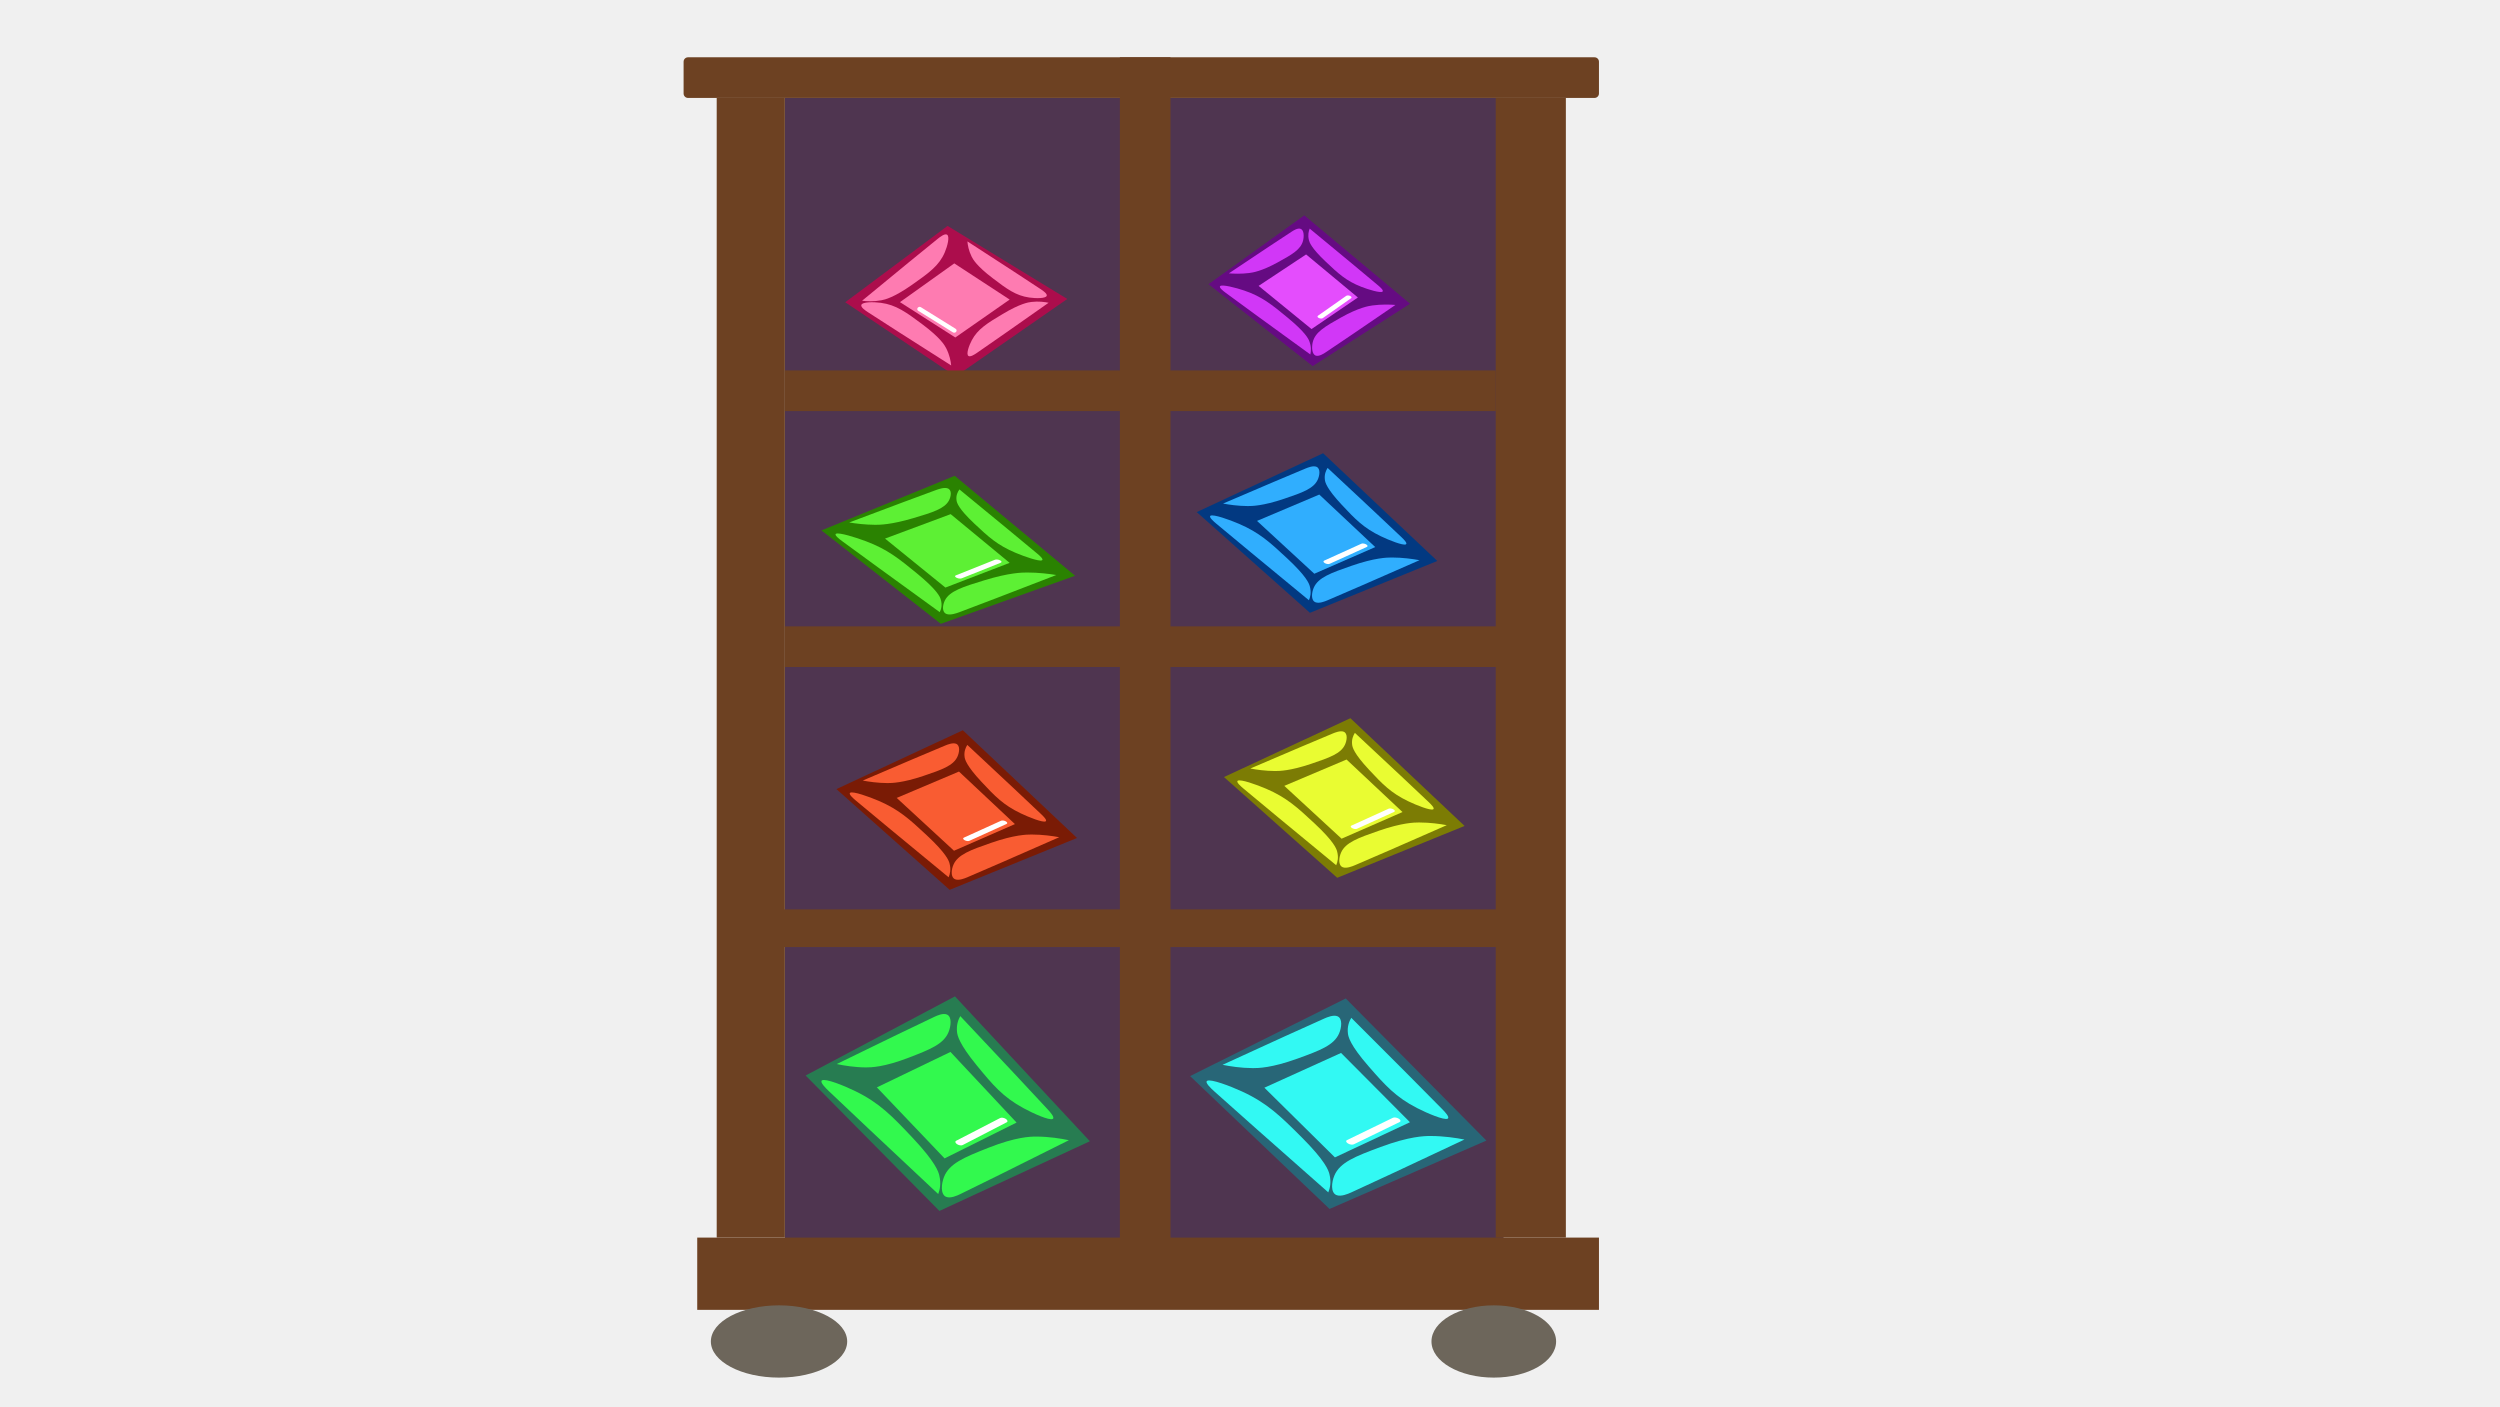
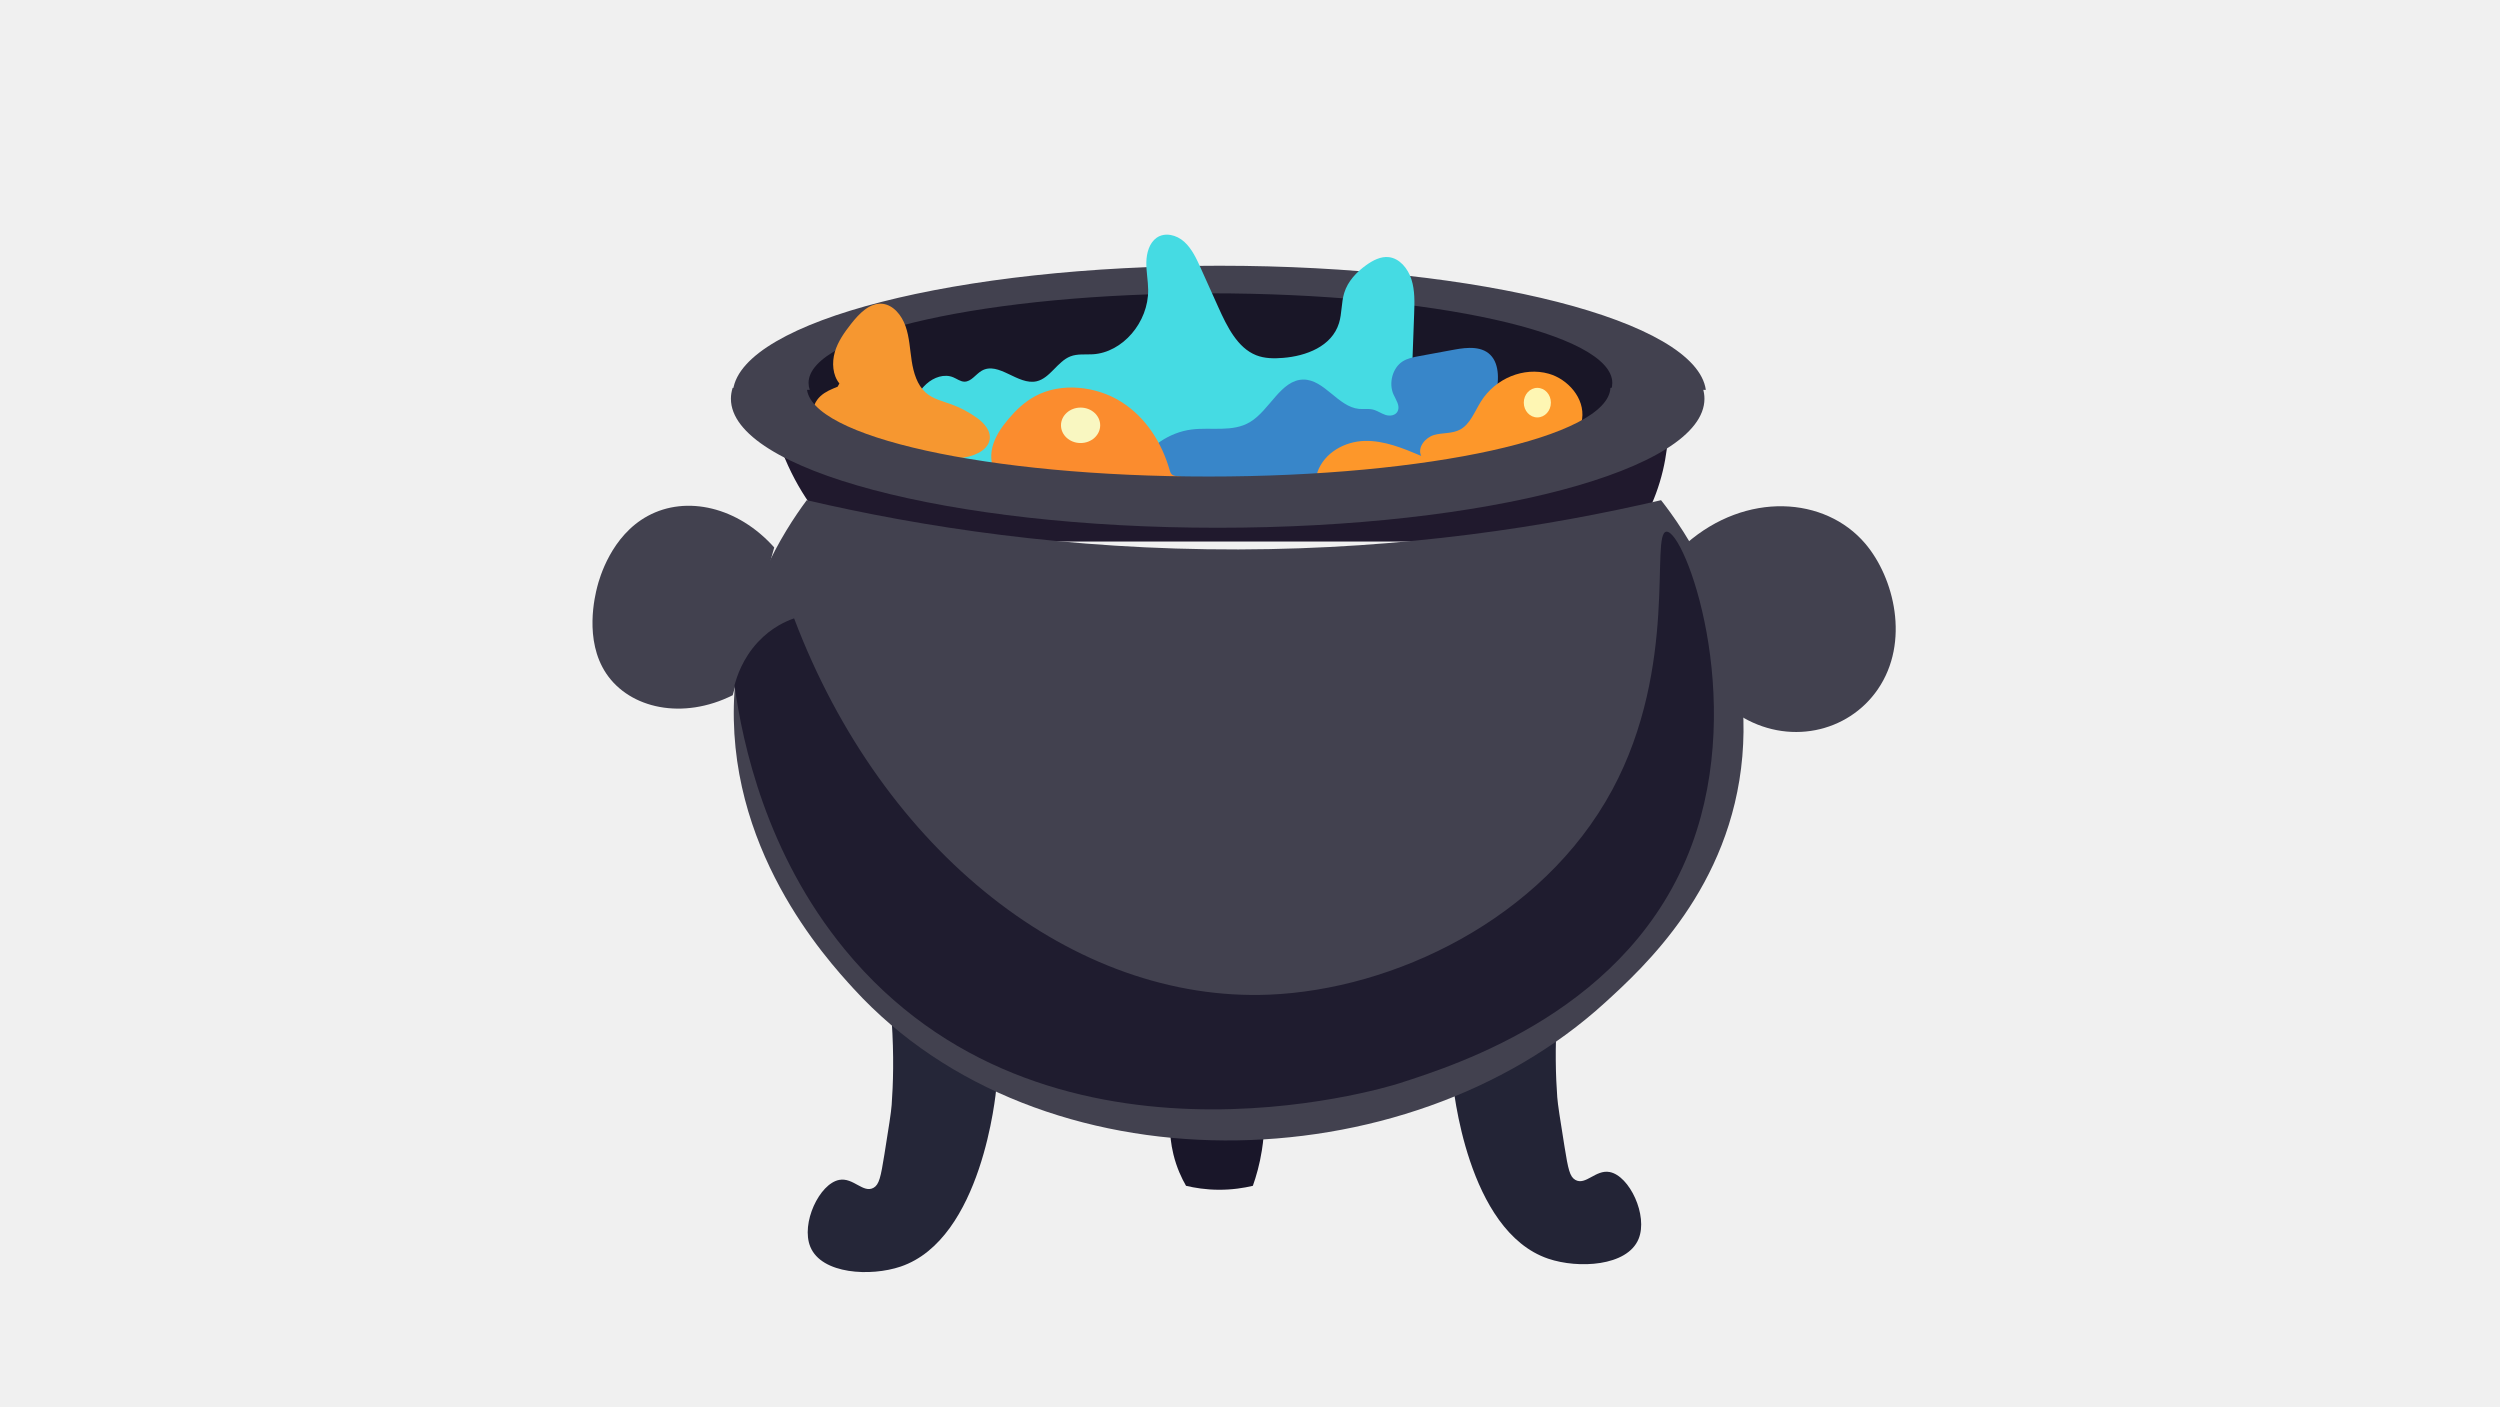
<svg xmlns="http://www.w3.org/2000/svg" version="1.1" id="圖層_1" x="0px" y="0px" viewBox="0 0 1920 1080" style="enable-background:new 0 0 1920 1080;" xml:space="preserve">
  <style type="text/css">
- 	.st0{fill:#4F3550;}
- 	.st1{fill:#650B82;}
- 	.st2{fill:#D137F7;}
- 	.st3{fill:#E44DFD;}
- 	.st4{fill:#FFFFFF;}
- 	.st5{fill:#AC0D4C;}
- 	.st6{fill:#FE7BB1;}
- 	.st7{fill:#2A8201;}
- 	.st8{fill:#5DF034;}
- 	.st9{fill:#023981;}
- 	.st10{fill:#30AEFE;}
- 	.st11{fill:#286677;}
- 	.st12{fill:#32F9F3;}
- 	.st13{fill:#277C51;}
- 	.st14{fill:#32F94E;}
- 	.st15{fill:#7C7C04;}
- 	.st16{fill:#E9FC32;}
- 	.st17{fill:#7A1B05;}
- 	.st18{fill:#F95C32;}
- 	.st19{fill:#6D4122;}
- 	.st20{fill:#6D665B;}
+ 	.st0{fill:#20192D;}
+ 	.st1{fill:#191627;}
+ 	.st2{fill:#42414F;}
+ 	.st3{fill:#45DBE3;}
+ 	.st4{fill:#3886C9;}
+ 	.st5{fill:#FD972A;}
+ 	.st6{fill:#FEF6B3;}
+ 	.st7{fill:#F69730;}
+ 	.st8{fill:#FB8C2E;}
+ 	.st9{fill:#F9F7C1;}
+ 	.st10{fill:#252638;}
+ 	.st11{fill:#232436;}
+ 	.st12{fill:#191629;}
+ 	.st13{fill:#1F1C2F;}
</style>
+   <path class="st0" d="M1252.12,415.9c-201.79,0-403.59,0-605.38,0c-13.76-13.17-31.31-33.84-43.8-63.55  c-3.55-8.45-6.25-16.59-8.33-24.21c228.88,1.01,457.76,2.02,686.64,3.03c-0.35,8.73-1.48,19.01-4.16,30.27  C1271.12,386.43,1260.22,404.7,1252.12,415.9z" />
+   <ellipse class="st1" cx="931.69" cy="298.64" rx="317.65" ry="74.9" />
+   <path class="st2" d="M621.87,299.4c-0.59-1.75-0.9-3.52-0.9-5.29c0-38.02,138.18-68.84,308.64-68.84s308.64,30.82,308.64,68.84  c0,1.78-0.3,3.55-0.9,5.29h72.73c-7.5-52.98-171.85-95.32-373.54-95.32S570.51,246.41,563,299.4H621.87z" />
  <g>
-     <rect x="602.78" y="75.22" class="st0" width="551.93" height="881.04" />
+     <path class="st3" d="M698.19,314.09c3.73-6.96,7.58-14.07,13.28-19.21c5.7-5.14,13.73-7.98,20.63-5.11   c2.88,1.19,5.55,3.34,8.64,3.35c5.17,0.02,8.6-5.69,13.15-8.35c13-7.59,27.84,11.4,42.26,8.05c10.31-2.4,15.99-15.23,25.9-19.11   c5.44-2.13,11.42-1.28,17.2-1.62c22.86-1.33,42.8-24.52,42.55-49.49c-0.07-7.11-1.56-14.16-1.41-21.28   c0.14-7.11,2.35-14.77,7.81-18.65c6.43-4.57,15.4-2.31,21.3,3.02c5.91,5.33,9.45,13.08,12.83,20.59c4.45,9.9,8.91,19.8,13.36,29.7   c6.72,14.94,14.74,31.19,29.09,36.85c6.56,2.59,13.73,2.58,20.7,2.02c17.43-1.41,37.33-8.67,42.89-26.75   c2.29-7.46,1.7-15.68,3.99-23.14c2.77-9.03,9.49-16,16.77-21.25c5.24-3.78,11.32-6.96,17.56-6.22c8.17,0.97,14.6,8.64,17.3,17.11   c2.7,8.46,2.41,17.66,2.07,26.61c-0.49,13.34-0.98,26.7-1.47,40.04c3.69,0.91,7.39,1.83,11.08,2.74   c-9.3,9.35-19.24,20.14-19.96,33.92c-0.52,10.09,3.79,21.69-2.13,29.45c-5.7,7.46-16.98,5.29-24.26-0.3   c-7.28-5.59-12.83-13.82-20.81-18.14c-13.69-7.41-30.2-1.26-43.6,6.76c-13.39,8.02-26.69,18.17-41.95,18.88   c-14.96,0.7-29.85-7.92-44.47-4.38c-4.18,1.01-8.48,3.01-12.58,1.65c-4.47-1.49-7.04-6.4-9.68-10.62   c-11.8-18.85-33.49-29.74-54.3-27.24c-20.8,2.5-39.8,18.29-47.54,39.49c-2.58,7.08-4.77,15.62-11.27,18.41   c-2.41,1.03-5.07,1.06-7.66,0.9c-28.3-1.78-53.8-27.43-57.72-58.06" />
+   </g>
+   <g>
+     <path class="st4" d="M873.15,357.91c9.36-15.31,25.04-25.82,41.78-28.02c15.15-1.99,31.65,2.27,45.04-5.72   c15.22-9.09,23.72-32.57,41.07-32.66c16.06-0.07,26.63,20.99,42.64,22.52c3.58,0.34,7.24-0.34,10.74,0.52   c3.43,0.85,6.42,3.1,9.8,4.16c3.37,1.05,7.73,0.38,9.27-3.05c1.85-4.12-1.41-8.58-3.27-12.69c-3.91-8.69-0.73-20.39,6.9-25.34   c3.78-2.44,8.21-3.29,12.54-4.09c9.07-1.67,18.15-3.35,27.22-5.02c10.12-1.87,22.21-3.02,28.95,5.42   c3.31,4.15,4.51,9.88,4.58,15.38c0.34,27-22.9,47.41-46.08,56.89c-22.21,9.08-46.02,12.25-69.57,15.35   c-47.49,6.25-95.09,12.52-142.92,13.39c-5.27,0.1-10.92,0.01-15.28-3.22c-4.37-3.24-6.34-10.86-2.48-14.78" />
+   </g>
+   <g>
    <g>
-       <path class="st1" d="M1008.11,281.17c-26.66-20.97-53.33-41.93-79.99-62.9c24.52-17.62,49.04-35.25,73.56-52.87    c27.08,22.62,54.15,45.24,81.23,67.86C1057.98,249.23,1033.04,265.2,1008.11,281.17z" />
-       <path class="st2" d="M1045.47,220.25c-11.61-4.52-17.73-10.19-27.46-19.43c-11.04-10.47-12.36-14.78-12.77-16.44    c-0.95-3.83-0.19-6.86,0.6-8.81c25.32,20.87,44.24,36.63,52.6,43.66c1.5,1.26,4.53,3.91,3.29,4.76    C1060.03,225.14,1051.13,222.46,1045.47,220.25z" />
-       <path class="st2" d="M1000.72,184.94c-1.77,6.74-8.43,10.52-19.39,16.54c-12.42,6.83-19.23,7.85-21.9,8.19    c-6.16,0.78-11.84,0.57-15.65,0.26c23.02-15.45,40.52-27,48.36-32.11c1.4-0.91,4.42-2.78,6.55-2.14    C1001.59,176.53,1001.59,181.65,1000.72,184.94z" />
-       <path class="st2" d="M1008.21,262.71c1.87-7.61,9.29-11.91,21.49-18.77c13.83-7.77,21.46-8.97,24.45-9.37    c6.9-0.92,13.29-0.71,17.57-0.38c-25.59,17.56-45.03,30.69-53.75,36.5c-1.56,1.04-4.92,3.16-7.32,2.46    C1007.39,272.19,1007.3,266.42,1008.21,262.71z" />
-       <path class="st2" d="M955.59,223.15c13.5,4.58,21.14,10.76,33.32,20.82c13.81,11.41,15.96,16.27,16.67,18.15    c1.65,4.33,1.29,7.84,0.73,10.1c-31.2-22.58-54.53-39.63-64.85-47.25c-1.85-1.36-5.61-4.24-4.37-5.27    C938.78,218.3,949.01,220.92,955.59,223.15z" />
-       <path class="st3" d="M1007.24,252.72c-13.55-11.05-27.09-22.11-40.64-33.16c12.16-8.05,24.32-16.1,36.48-24.15    c13.26,11.02,26.52,22.04,39.77,33.06C1030.99,236.56,1019.12,244.64,1007.24,252.72z" />
-       <path class="st4" d="M1012.92,244.26l-0.11-0.05c-1-0.49-1.27-1.27-0.62-1.73l21.7-15.26c0.66-0.46,2.01-0.44,3,0.05l0.11,0.05    c1,0.49,1.27,1.27,0.62,1.73l-21.7,15.26C1015.26,244.77,1013.91,244.75,1012.92,244.26z" />
+       <path class="st5" d="M1011.74,362.68c5.41-15.28,21.28-23.67,36.29-24.06c15.01-0.39,29.47,5.61,43.47,11.52    c-3.24-6.57,3.3-14.24,9.94-16.1c6.63-1.85,13.97-0.83,20.08-4.21c7.62-4.2,11.02-13.78,15.83-21.47    c11.14-17.83,32.99-26.77,52.13-21.34c14.46,4.1,27.82,18.67,25.58,34.79c-2.59,18.51-22.3,26.99-39.11,30.8    c-44.98,10.18-91.14,12.27-137.04,14.33c-9.09,0.4-18.25,0.81-27.26-0.55" />
    </g>
+     <ellipse class="st6" cx="1180.68" cy="309.23" rx="10.41" ry="11.35" />
+   </g>
+   <g>
+     <path class="st7" d="M644.65,294.5c-5.22-6.36-5.86-16.05-3.48-24.19c2.39-8.14,7.34-15.05,12.43-21.55   c6.3-8.05,14.44-16.44,24.1-15.45c8.31,0.85,14.77,8.71,17.76,17.21c2.99,8.49,3.35,17.78,4.74,26.75   c1.39,8.97,4.15,18.29,10.57,24.1c5.53,5.01,12.89,6.65,19.72,9.11c7.01,2.53,13.72,6.07,19.89,10.5   c5.42,3.9,10.98,10.05,9.62,16.98c-0.9,4.56-4.62,7.81-8.47,9.84c-9.19,4.84-19.86,4.72-30.05,4.11   c-12.34-0.74-24.64-2.07-36.87-3.97c-17.47-2.72-35.21-6.8-50.22-16.93c-4.46-3.01-8.94-7.06-9.84-12.69   c-0.84-5.29,1.85-10.66,5.61-14.12c3.77-3.46,8.5-5.35,13.13-7.2" />
+   </g>
+   <g>
    <g>
-       <path class="st5" d="M649.13,232.13c26.2-19.54,52.39-39.09,78.59-58.63c30.65,18.7,61.29,37.41,91.94,56.11    c-28.57,19.82-57.14,39.64-85.72,59.46C705.68,270.09,677.4,251.11,649.13,232.13z" />
-       <path class="st6" d="M746.35,261.3c4.57-8.6,11.86-13.07,23.76-20.17c13.5-8.05,19.65-8.96,22.04-9.24    c5.5-0.64,10.15,0,13.18,0.63c-26.3,18.54-46.19,32.39-55.08,38.51c-1.59,1.1-4.96,3.31-6.45,2.37    C741.78,272.1,744.13,265.49,746.35,261.3z" />
-       <path class="st6" d="M790.51,228.51c-10.32-1.46-17.15-6.52-28.1-14.84c-12.41-9.43-15.18-14.55-16.18-16.55    c-2.3-4.63-3.02-8.87-3.26-11.72c27.15,17.54,47.5,30.86,56.52,36.84c1.61,1.07,4.93,3.37,4.38,4.94    C803.14,229.32,795.54,229.22,790.51,228.51z" />
-       <path class="st6" d="M676.54,232.57c11.64,1.55,19.38,7.19,31.78,16.46c14.07,10.51,17.25,16.24,18.39,18.49    c2.63,5.19,3.49,9.96,3.8,13.16c-30.75-19.5-53.79-34.32-64.01-40.96c-1.83-1.19-5.59-3.74-4.99-5.53    C662.32,231.76,670.87,231.81,676.54,232.57z" />
-       <path class="st6" d="M725.53,193.96c-4.31,10.01-12.07,15.61-24.75,24.53c-14.38,10.11-21.2,11.62-23.85,12.12    c-6.11,1.15-11.38,0.81-14.85,0.35c27.75-22.91,48.76-40.03,58.16-47.61c1.68-1.36,5.26-4.12,7.01-3.17    C729.63,181.47,727.63,189.08,725.53,193.96z" />
-       <path class="st6" d="M691.17,232.04c13.91-9.92,27.81-19.84,41.72-29.76c14.17,9.26,28.35,18.52,42.52,27.79    c-13.91,9.71-27.82,19.41-41.73,29.12C719.51,250.14,705.34,241.09,691.17,232.04z" />
-       <path class="st4" d="M704.76,236.46l0.06-0.08c0.54-0.74,1.65-0.93,2.45-0.43l26.63,16.55c0.8,0.5,1.02,1.51,0.47,2.25l-0.06,0.08    c-0.54,0.74-1.65,0.93-2.45,0.43l-26.63-16.55C704.43,238.2,704.22,237.19,704.76,236.46z" />
+       <path class="st8" d="M766.92,366.51c-5.57-6.39-6.74-15.29-4.73-23.23s6.84-15.05,12.31-21.52c5.74-6.78,12.37-13.11,20.47-17.49    c20.06-10.84,46.96-7.75,66.14,4.33c19.17,12.08,31.25,31.77,37.11,52.23c0.4,1.39,0.84,2.89,2.08,3.79    c1.31,0.96,3.15,0.97,4.82,1.19c6.87,0.93,12.53,6.73,12.69,13.01c-1.94,3.28-6.89,3.63-11,3.57    c-32.18-0.49-64.35-0.98-96.52-1.47c-9.58-0.14-19.31-0.31-28.48-2.83s-17.87-7.75-21.97-15.59" />
    </g>
-     <g>
-       <path class="st7" d="M722.55,479.09c-30.56-23.91-61.11-47.83-91.67-71.74c34.11-13.97,68.22-27.94,102.33-41.92    c30.81,25.58,61.63,51.16,92.44,76.74C791.28,454.47,756.91,466.78,722.55,479.09z" />
-       <path class="st8" d="M780.06,424.6c-14.05-5.92-20.92-12.25-31.82-22.52c-12.35-11.64-13.34-16.02-13.6-17.69    c-0.59-3.85,0.88-6.71,2.2-8.51c28.86,23.64,50.39,41.47,59.9,49.41c1.7,1.42,5.14,4.4,3.41,5.06    C797.81,431.26,786.91,427.48,780.06,424.6z" />
-       <path class="st8" d="M728.81,384.34c-3.36,6.34-12.46,9.15-27.4,13.59c-16.94,5.03-25.78,5.14-29.23,5.12    c-7.97-0.04-15.18-0.99-19.97-1.79c31.85-12.05,56.01-21.02,66.84-24.98c1.94-0.71,6.09-2.13,8.69-1.23    C731.28,376.26,730.44,381.25,728.81,384.34z" />
-       <path class="st8" d="M725.68,461.1c3.62-7.17,13.77-10.4,30.43-15.48c18.89-5.77,28.8-5.94,32.68-5.93    c8.95,0,17.05,1.05,22.45,1.92c-35.46,13.77-62.36,24.03-74.42,28.55c-2.16,0.81-6.78,2.43-9.72,1.44    C723.09,470.24,723.92,464.6,725.68,461.1z" />
-       <path class="st8" d="M665.08,415.69c16.45,6.22,25.18,13.24,39.07,24.64c15.74,12.92,17.68,17.94,18.29,19.86    c1.4,4.43,0.37,7.8-0.71,9.94c-36.07-26.08-63.01-45.74-74.93-54.51c-2.13-1.57-6.46-4.86-4.72-5.71    C644.45,408.77,657.06,412.66,665.08,415.69z" />
-       <path class="st8" d="M726.08,451.25c-15.46-12.54-30.92-25.08-46.38-37.62c16.8-6.26,33.6-12.51,50.41-18.77    c15.1,12.47,30.19,24.94,45.29,37.41C758.96,438.59,742.52,444.92,726.08,451.25z" />
-       <path class="st4" d="M734.68,443.74l-0.13-0.07c-1.19-0.61-1.42-1.4-0.51-1.77l30.13-12.04c0.91-0.36,2.63-0.16,3.82,0.44    l0.13,0.07c1.19,0.61,1.42,1.4,0.51,1.77l-30.13,12.04C737.59,444.55,735.87,444.35,734.68,443.74z" />
-     </g>
-     <g>
-       <path class="st9" d="M1006.04,470.64c-28.99-25.79-57.98-51.57-86.97-77.36c32.36-15.07,64.72-30.13,97.08-45.2    c29.23,27.58,58.47,55.16,87.7,82.74C1071.25,444.1,1038.64,457.37,1006.04,470.64z" />
-       <path class="st10" d="M1060.6,411.89c-13.33-6.38-19.85-13.21-30.19-24.28c-11.72-12.55-12.66-17.27-12.9-19.07    c-0.56-4.16,0.84-7.24,2.09-9.18c27.39,25.5,47.81,44.72,56.83,53.28c1.61,1.53,4.87,4.74,3.24,5.46    C1077.45,419.07,1067.1,415,1060.6,411.89z" />
-       <path class="st10" d="M1011.98,368.48c-3.18,6.83-11.82,9.87-25.99,14.65c-16.07,5.42-24.46,5.54-27.73,5.53    c-7.57-0.04-14.4-1.07-18.95-1.93c30.22-13,53.14-22.67,63.41-26.94c1.84-0.76,5.77-2.3,8.25-1.33    C1014.32,359.77,1013.53,365.15,1011.98,368.48z" />
-       <path class="st10" d="M1009.01,451.25c3.44-7.74,13.07-11.21,28.87-16.69c17.92-6.22,27.33-6.4,31-6.4    c8.49,0.01,16.17,1.13,21.3,2.07c-33.64,14.85-59.17,25.91-70.61,30.78c-2.05,0.87-6.43,2.63-9.22,1.55    C1006.55,461.11,1007.34,455.02,1009.01,451.25z" />
-       <path class="st10" d="M951.52,402.28c15.61,6.71,23.89,14.28,37.06,26.57c14.93,13.93,16.78,19.35,17.35,21.42    c1.33,4.78,0.35,8.42-0.68,10.72c-34.22-28.12-59.78-49.33-71.09-58.78c-2.02-1.69-6.13-5.24-4.47-6.15    C931.94,394.82,943.91,399.01,951.52,402.28z" />
-       <path class="st10" d="M1009.39,440.63c-14.67-13.52-29.33-27.05-44-40.57c15.94-6.75,31.88-13.49,47.82-20.24    c14.32,13.45,28.65,26.89,42.97,40.34C1040.58,426.98,1024.98,433.8,1009.39,440.63z" />
-       <path class="st4" d="M1017.55,432.53l-0.13-0.07c-1.13-0.66-1.34-1.51-0.48-1.9l28.59-12.98c0.86-0.39,2.49-0.18,3.62,0.48    l0.13,0.07c1.13,0.66,1.34,1.51,0.48,1.9l-28.59,12.98C1020.31,433.4,1018.68,433.19,1017.55,432.53z" />
-     </g>
-     <g>
-       <path class="st11" d="M1021.09,928.47c-35.7-34.01-71.39-68.03-107.09-102.04c39.85-19.87,79.69-39.75,119.54-59.62    c36,36.38,71.99,72.76,107.99,109.15C1101.39,893.46,1061.24,910.97,1021.09,928.47z" />
-       <path class="st12" d="M1088.28,850.97c-16.41-8.42-24.44-17.42-37.18-32.03c-14.43-16.56-15.59-22.79-15.89-25.16    c-0.69-5.48,1.03-9.55,2.57-12.1c33.72,33.63,58.87,58.98,69.98,70.28c1.99,2.02,6,6.26,3.99,7.2    C1109.02,860.45,1096.28,855.07,1088.28,850.97z" />
-       <path class="st12" d="M1028.41,793.71c-3.92,9.01-14.55,13.01-32.01,19.32c-19.79,7.15-30.12,7.31-34.15,7.29    c-9.32-0.06-17.73-1.41-23.33-2.54c37.21-17.14,65.43-29.9,78.08-35.53c2.26-1.01,7.11-3.03,10.15-1.76    C1031.29,782.22,1030.32,789.31,1028.41,793.71z" />
-       <path class="st12" d="M1024.76,902.9c4.23-10.21,16.09-14.79,35.55-22.02c22.07-8.2,33.65-8.44,38.17-8.44    c10.45,0.01,19.91,1.49,26.22,2.73c-41.42,19.59-72.85,34.17-86.94,40.61c-2.52,1.15-7.92,3.46-11.36,2.04    C1021.73,915.89,1022.69,907.87,1024.76,902.9z" />
-       <path class="st12" d="M953.96,838.3c19.22,8.85,29.42,18.84,45.64,35.05c18.39,18.38,20.66,25.52,21.36,28.25    c1.64,6.3,0.43,11.1-0.83,14.14c-42.14-37.09-73.61-65.06-87.53-77.54c-2.49-2.23-7.54-6.92-5.51-8.12    C929.86,828.45,944.59,833.98,953.96,838.3z" />
-       <path class="st12" d="M1025.22,888.88c-18.06-17.84-36.12-35.68-54.18-53.52c19.63-8.9,39.26-17.8,58.89-26.7    c17.64,17.74,35.27,35.48,52.91,53.21C1063.63,870.88,1044.42,879.88,1025.22,888.88z" />
-       <path class="st4" d="M1035.27,878.2l-0.16-0.1c-1.39-0.86-1.66-2-0.59-2.51l35.2-17.12c1.06-0.52,3.07-0.23,4.46,0.63l0.16,0.1    c1.39,0.86,1.66,2,0.59,2.51l-35.2,17.12C1038.66,879.35,1036.66,879.07,1035.27,878.2z" />
-     </g>
-     <g>
-       <path class="st13" d="M721.47,930c-34.25-34.67-68.5-69.34-102.75-104.01c38.23-20.26,76.46-40.51,114.69-60.77    c34.54,37.08,69.07,74.17,103.61,111.25C798.51,894.32,759.99,912.16,721.47,930z" />
-       <path class="st14" d="M785.93,851.01c-15.75-8.58-23.45-17.76-35.67-32.65c-13.85-16.88-14.96-23.23-15.24-25.65    c-0.66-5.59,0.99-9.73,2.47-12.34c32.35,34.28,56.48,60.12,67.14,71.64c1.91,2.06,5.76,6.38,3.83,7.34    C805.83,860.67,793.61,855.19,785.93,851.01z" />
-       <path class="st14" d="M728.49,792.64c-3.76,9.19-13.96,13.26-30.71,19.7c-18.99,7.29-28.89,7.45-32.77,7.43    c-8.94-0.06-17.01-1.44-22.39-2.59c35.7-17.47,62.78-30.48,74.91-36.22c2.17-1.03,6.82-3.09,9.74-1.79    C731.26,780.93,730.32,788.16,728.49,792.64z" />
-       <path class="st14" d="M724.99,903.94c4.06-10.4,15.44-15.07,34.11-22.45c21.17-8.36,32.28-8.61,36.63-8.6    c10.03,0.01,19.11,1.52,25.16,2.79c-39.74,19.96-69.9,34.83-83.41,41.39c-2.42,1.17-7.6,3.53-10.9,2.08    C722.08,917.18,723.01,909,724.99,903.94z" />
-       <path class="st14" d="M657.06,838.09c18.44,9.02,28.22,19.2,43.79,35.72c17.64,18.74,19.82,26.01,20.5,28.8    c1.57,6.43,0.41,11.32-0.8,14.42c-40.43-37.81-70.63-66.32-83.98-79.03c-2.39-2.27-7.24-7.05-5.29-8.27    C633.94,828.05,648.08,833.69,657.06,838.09z" />
-       <path class="st14" d="M725.43,889.65c-17.33-18.18-34.65-36.37-51.98-54.55c18.83-9.07,37.66-18.14,56.5-27.21    c16.92,18.08,33.84,36.16,50.76,54.24C762.28,871.3,743.85,880.47,725.43,889.65z" />
-       <path class="st4" d="M735.07,878.76l-0.15-0.1c-1.33-0.88-1.59-2.03-0.57-2.56l33.77-17.46c1.02-0.53,2.94-0.24,4.28,0.64    l0.15,0.1c1.33,0.88,1.59,2.03,0.57,2.56l-33.77,17.46C738.33,879.94,736.41,879.65,735.07,878.76z" />
-     </g>
-     <g>
-       <path class="st15" d="M1026.98,674.14c-28.99-25.79-57.98-51.57-86.97-77.36c32.36-15.07,64.72-30.13,97.08-45.2    c29.23,27.58,58.47,55.16,87.7,82.74C1092.19,647.59,1059.58,660.87,1026.98,674.14z" />
-       <path class="st16" d="M1081.55,615.38c-13.33-6.38-19.85-13.21-30.19-24.28c-11.72-12.55-12.66-17.27-12.9-19.07    c-0.56-4.16,0.84-7.24,2.09-9.18c27.39,25.5,47.81,44.72,56.83,53.28c1.61,1.53,4.87,4.74,3.24,5.46    C1098.39,622.57,1088.04,618.49,1081.55,615.38z" />
-       <path class="st16" d="M1032.92,571.97c-3.18,6.83-11.82,9.87-25.99,14.65c-16.07,5.42-24.46,5.54-27.73,5.53    c-7.57-0.04-14.4-1.07-18.95-1.93c30.22-12.99,53.14-22.67,63.41-26.94c1.84-0.76,5.77-2.3,8.25-1.33    C1035.26,563.26,1034.47,568.64,1032.92,571.97z" />
-       <path class="st16" d="M1029.95,654.75c3.44-7.74,13.07-11.21,28.87-16.69c17.92-6.22,27.33-6.4,31-6.4    c8.49,0.01,16.17,1.13,21.3,2.07c-33.64,14.85-59.17,25.91-70.61,30.78c-2.05,0.87-6.43,2.63-9.22,1.55    C1027.49,664.6,1028.28,658.52,1029.95,654.75z" />
-       <path class="st16" d="M972.46,605.78c15.61,6.71,23.89,14.28,37.06,26.57c14.93,13.93,16.78,19.35,17.35,21.42    c1.33,4.78,0.35,8.42-0.68,10.72c-34.22-28.12-59.78-49.33-71.09-58.78c-2.02-1.69-6.13-5.24-4.47-6.15    C952.88,598.31,964.85,602.51,972.46,605.78z" />
-       <path class="st16" d="M1030.33,644.12c-14.67-13.52-29.33-27.05-44-40.57c15.94-6.75,31.88-13.49,47.82-20.24    c14.32,13.45,28.65,26.89,42.97,40.34C1061.52,630.48,1045.93,637.3,1030.33,644.12z" />
-       <path class="st4" d="M1038.49,636.03l-0.13-0.07c-1.13-0.66-1.34-1.51-0.48-1.9l28.59-12.98c0.86-0.39,2.49-0.18,3.62,0.48    l0.13,0.07c1.13,0.66,1.34,1.51,0.48,1.9l-28.59,12.98C1041.25,636.9,1039.62,636.68,1038.49,636.03z" />
-     </g>
-     <g>
-       <path class="st17" d="M729.33,683.39c-28.99-25.79-57.98-51.57-86.97-77.36c32.36-15.07,64.72-30.13,97.08-45.2    c29.23,27.58,58.47,55.16,87.7,82.74C794.54,656.84,761.93,670.12,729.33,683.39z" />
-       <path class="st18" d="M783.89,624.63c-13.33-6.38-19.85-13.21-30.19-24.28c-11.72-12.55-12.66-17.27-12.9-19.07    c-0.56-4.16,0.84-7.24,2.09-9.18c27.39,25.5,47.81,44.72,56.83,53.28c1.61,1.53,4.87,4.74,3.24,5.46    C800.74,631.82,790.39,627.74,783.89,624.63z" />
-       <path class="st18" d="M735.26,581.22c-3.18,6.83-11.82,9.87-25.99,14.65c-16.07,5.42-24.46,5.54-27.73,5.53    c-7.57-0.04-14.4-1.07-18.95-1.93c30.22-12.99,53.14-22.67,63.41-26.94c1.84-0.76,5.77-2.3,8.25-1.33    C737.61,572.51,736.82,577.89,735.26,581.22z" />
-       <path class="st18" d="M732.3,664c3.44-7.74,13.07-11.21,28.87-16.69c17.92-6.22,27.33-6.4,31-6.4c8.49,0.01,16.17,1.13,21.3,2.07    c-33.64,14.85-59.17,25.91-70.61,30.78c-2.05,0.87-6.43,2.63-9.22,1.55C729.84,673.85,730.62,667.77,732.3,664z" />
-       <path class="st18" d="M674.8,615.03c15.61,6.71,23.89,14.28,37.06,26.57c14.93,13.93,16.78,19.35,17.35,21.42    c1.33,4.78,0.35,8.42-0.68,10.72c-34.22-28.12-59.78-49.33-71.09-58.78c-2.02-1.69-6.13-5.24-4.47-6.15    C655.23,607.56,667.2,611.76,674.8,615.03z" />
-       <path class="st18" d="M732.67,653.37c-14.67-13.52-29.33-27.05-44-40.57c15.94-6.75,31.88-13.49,47.82-20.24    c14.32,13.45,28.65,26.89,42.97,40.34C763.87,639.72,748.27,646.55,732.67,653.37z" />
-       <path class="st4" d="M740.84,645.28l-0.13-0.07c-1.13-0.66-1.34-1.51-0.48-1.9l28.59-12.98c0.86-0.39,2.49-0.18,3.62,0.48    l0.13,0.07c1.13,0.66,1.34,1.51,0.48,1.9l-28.59,12.98C743.6,646.15,741.97,645.93,740.84,645.28z" />
-     </g>
-     <path class="st19" d="M1224.6,75.22H528.4c-1.87,0-3.4-1.53-3.4-3.4V47.4c0-1.87,1.53-3.4,3.4-3.4h696.2c1.87,0,3.4,1.53,3.4,3.4   v24.41C1228,73.69,1226.47,75.22,1224.6,75.22z" />
-     <rect x="1148.73" y="75.22" class="st19" width="53.85" height="875.25" />
-     <rect x="550.43" y="75.22" class="st19" width="52.35" height="875.25" />
-     <rect x="602.78" y="284.49" class="st19" width="545.95" height="31.22" />
-     <rect x="602.78" y="481.05" class="st19" width="551.93" height="31.22" />
-     <rect x="595.3" y="698.42" class="st19" width="559.41" height="28.91" />
-     <rect x="535.47" y="950.47" class="st19" width="692.53" height="55.5" />
-     <ellipse class="st20" cx="598.29" cy="1030.25" rx="52.35" ry="27.75" />
-     <ellipse class="st20" cx="1147.23" cy="1030.25" rx="47.86" ry="27.75" />
-     <rect x="860.05" y="44" class="st19" width="38.89" height="934.22" />
+     <ellipse class="st9" cx="829.89" cy="326.64" rx="15.05" ry="13.61" />
  </g>
+   <path class="st10" d="M691.71,972.73c-23.05,7.82-60.65,5.92-69.36-15.13c-7.47-18.07,7.01-48.6,22.2-51.44  c10.78-2.02,18.44,10.56,26.36,6.05c4.27-2.44,5.5-8.07,8.33-25.72c3.42-21.39,5.13-32.08,5.55-37.83c1.15-15.75,1.88-37.84,0-65.07  c26.81,17.15,53.64,34.3,80.45,51.44C764.82,839.97,754.23,951.51,691.71,972.73z" />
+   <path class="st11" d="M1189.05,966.68c23.05,7.82,60.65,5.92,69.36-15.13c7.47-18.07-7.01-48.6-22.2-51.44  c-10.78-2.02-18.44,10.56-26.36,6.05c-4.27-2.44-5.5-8.07-8.33-25.72c-3.42-21.39-5.13-32.08-5.55-37.83  c-1.15-15.75-1.88-37.84,0-65.07c-26.81,17.15-53.64,34.3-80.45,51.44C1115.95,833.91,1126.54,945.46,1189.05,966.68z" />
+   <path class="st12" d="M962.2,910.7c-6.95,1.66-15.91,3.09-26.36,3.03c-9.82-0.06-18.29-1.43-24.97-3.03  c-3.27-5.65-7.17-13.78-9.71-24.21c-3.91-16.08-2.69-29.83-1.39-37.83c23.58-1.01,47.16-2.02,70.74-3.03  c0.83,9.87,1,22.89-1.39,37.83C967.44,894.15,964.82,903.3,962.2,910.7z" />
+   <path class="st2" d="M1232.69,769.98c-153.04,139.7-433.64,146.2-577.05-10.59c-21.27-23.26-99.44-108.72-91.55-228.48  c4.66-70.67,37.24-122.16,55.48-146.77c88.18,20.56,200.71,38.14,331.53,37.83c127.72-0.31,237.8-17.59,324.59-37.83  c14.96,19.04,71.16,95,62.43,196.71C1329.45,681.66,1262.56,742.72,1232.69,769.98z" />
+   <path class="st2" d="M562.71,533.93c-38.34,19.21-79.01,10.32-97.1-16.64c-17.3-25.78-8.58-60.1-6.94-66.58  c1.72-6.75,10.74-39.22,38.84-54.47c29.72-16.14,69.4-6.87,97.1,24.21C583.98,458.28,573.34,496.1,562.71,533.93z" />
+   <path class="st2" d="M1442.16,529.39c-22.96,33.47-69.27,43.59-106.81,19.67c-13.41-43.88-26.81-87.76-40.23-131.64  c45.93-40.12,106.5-36.17,137.33,0C1454.74,443.58,1467.04,493.11,1442.16,529.39z" />
+   <path class="st13" d="M1299.28,648.92c-46.64,126.19-178.73,168.27-224.72,183.08c-11.39,3.67-273.17,83.21-425.85-102.89  c-60.31-73.52-78.32-157.67-84.61-202.76c1.72-6.62,6.23-20.62,18.03-33.29c10.52-11.29,21.8-16.12,27.74-18.16  c68.14,180.08,215.26,295.09,364.82,289c95.15-3.87,209.71-57.51,263.56-157.36c51.22-94.99,28.97-197.45,41.61-198.22  C1294.05,407.48,1341.29,535.28,1299.28,648.92z" />
+   <path class="st2" d="M1236.82,297.89c-1.82,37.67-139.28,68.09-308.59,68.09s-306.78-30.42-308.59-68.09h-56.98  c-0.86,2.74-1.32,5.52-1.32,8.32c0,54.74,167.37,99.11,373.84,99.11s373.84-44.37,373.84-99.11c0-2.8-0.46-5.58-1.32-8.32H1236.82  L1236.82,297.89z" />
</svg>
